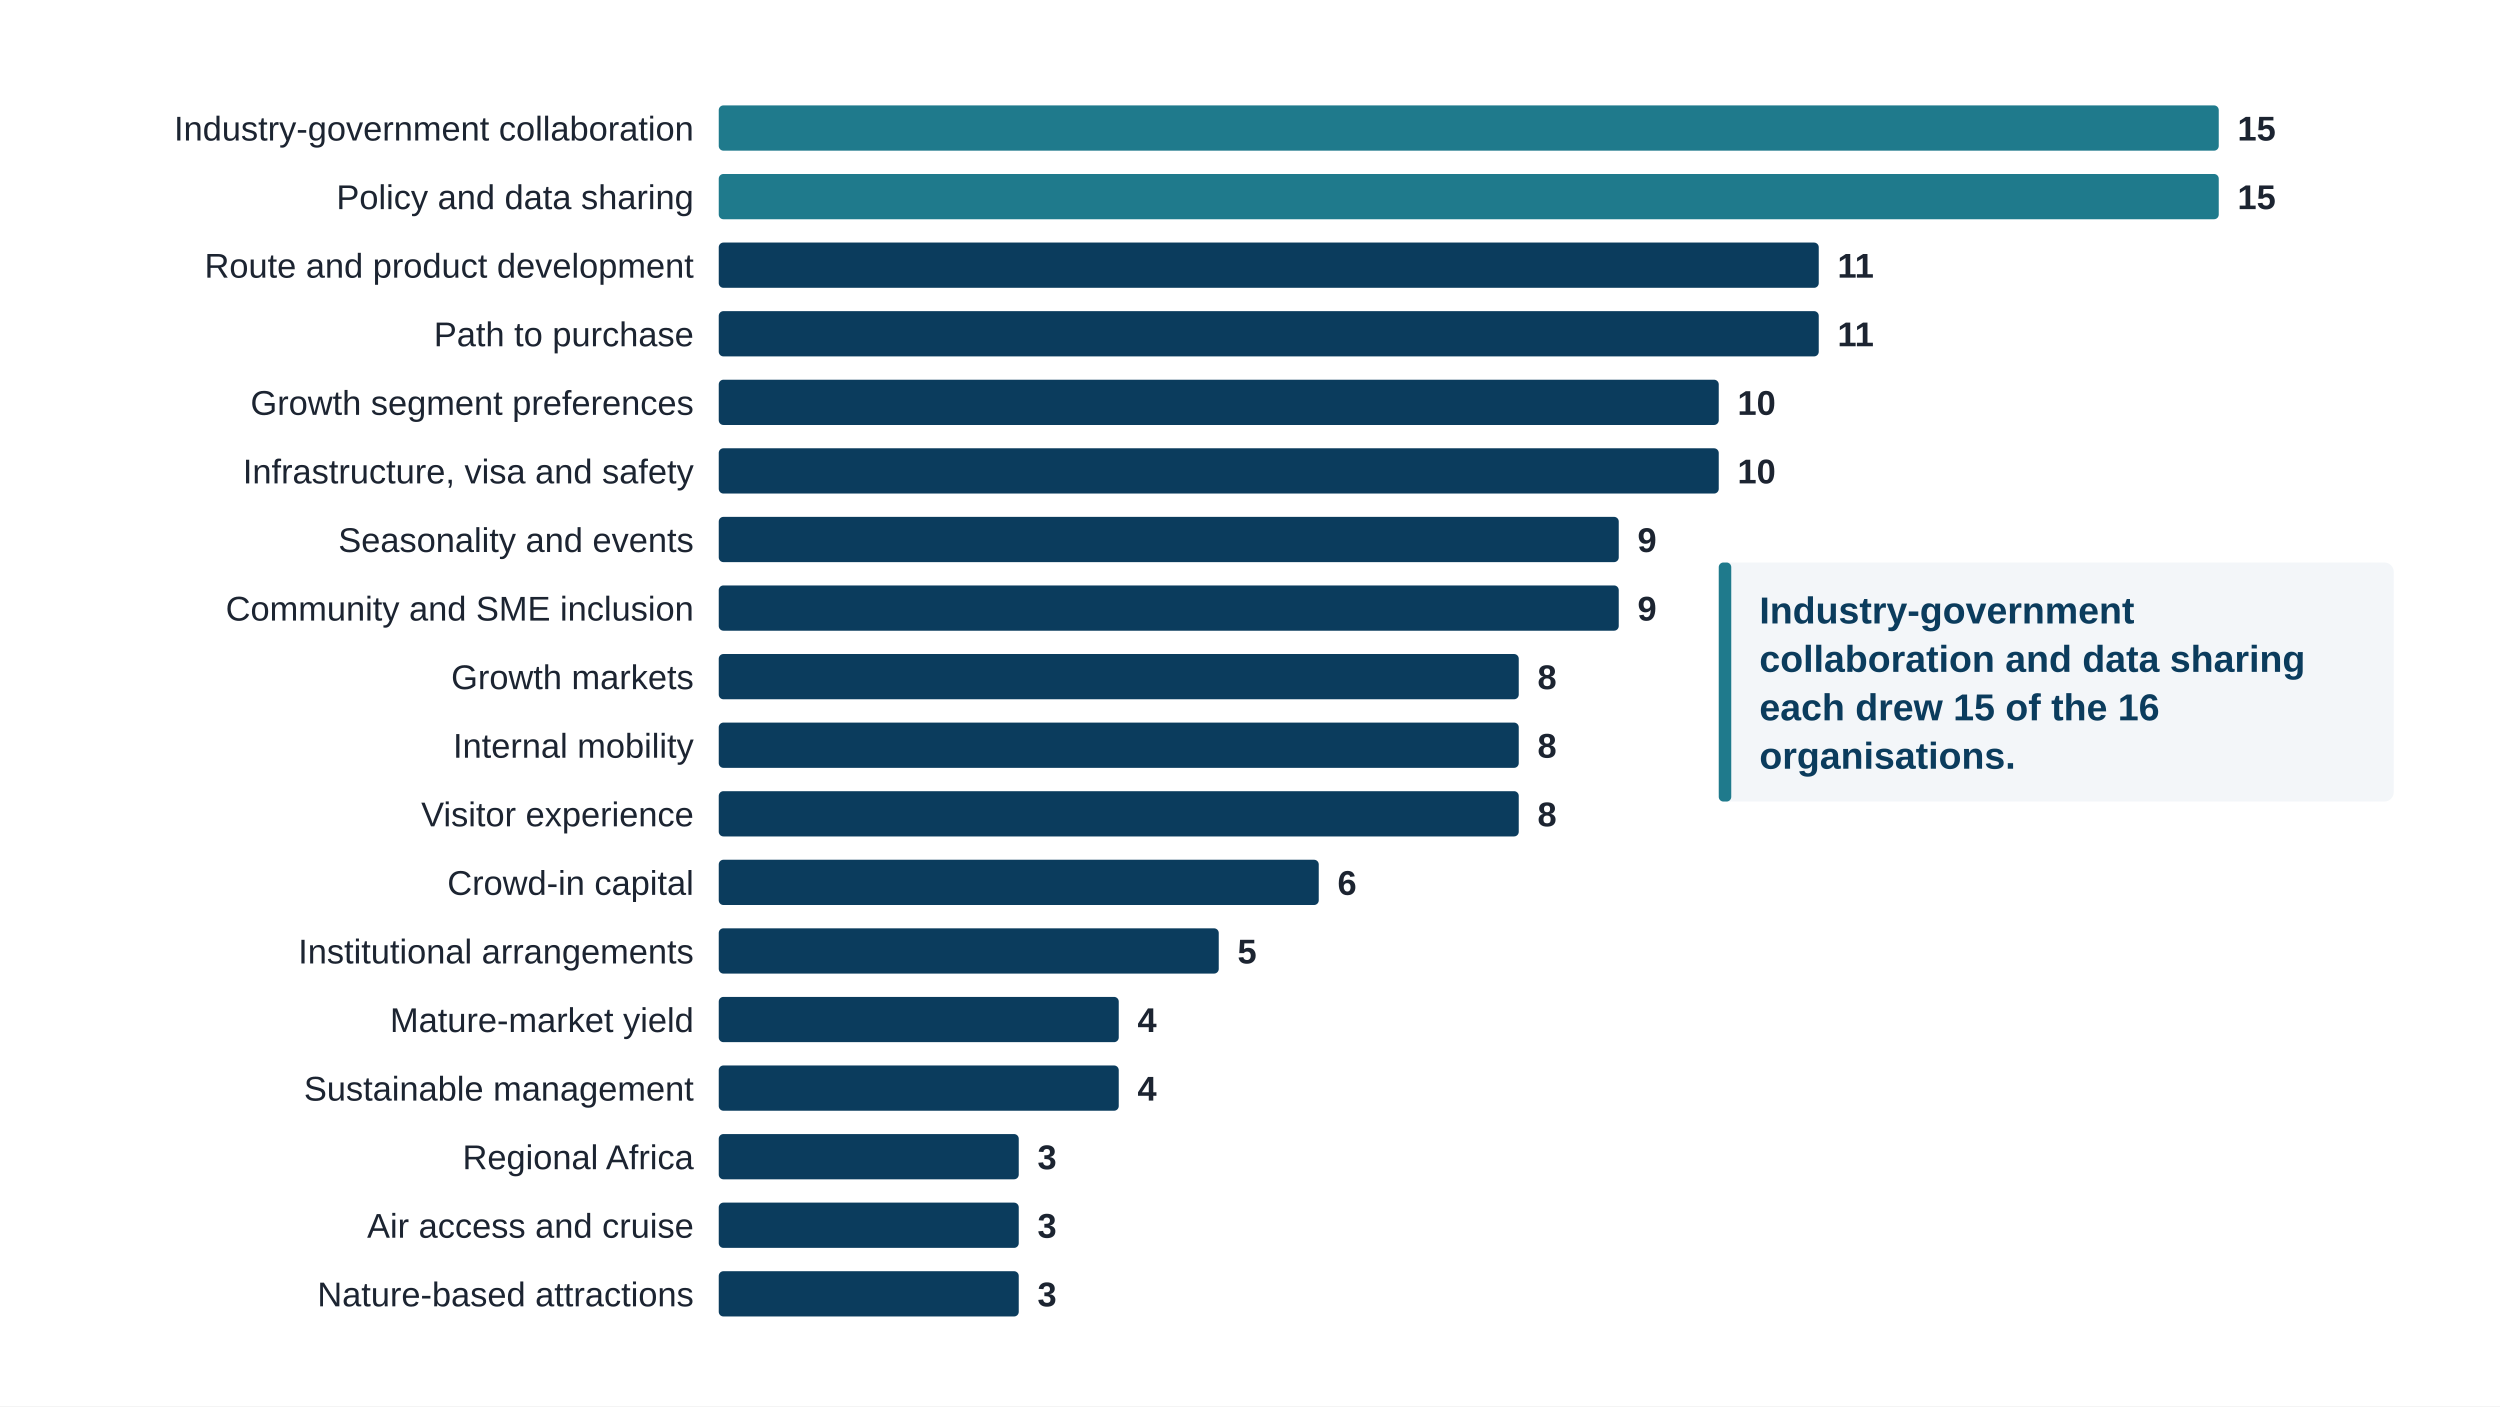
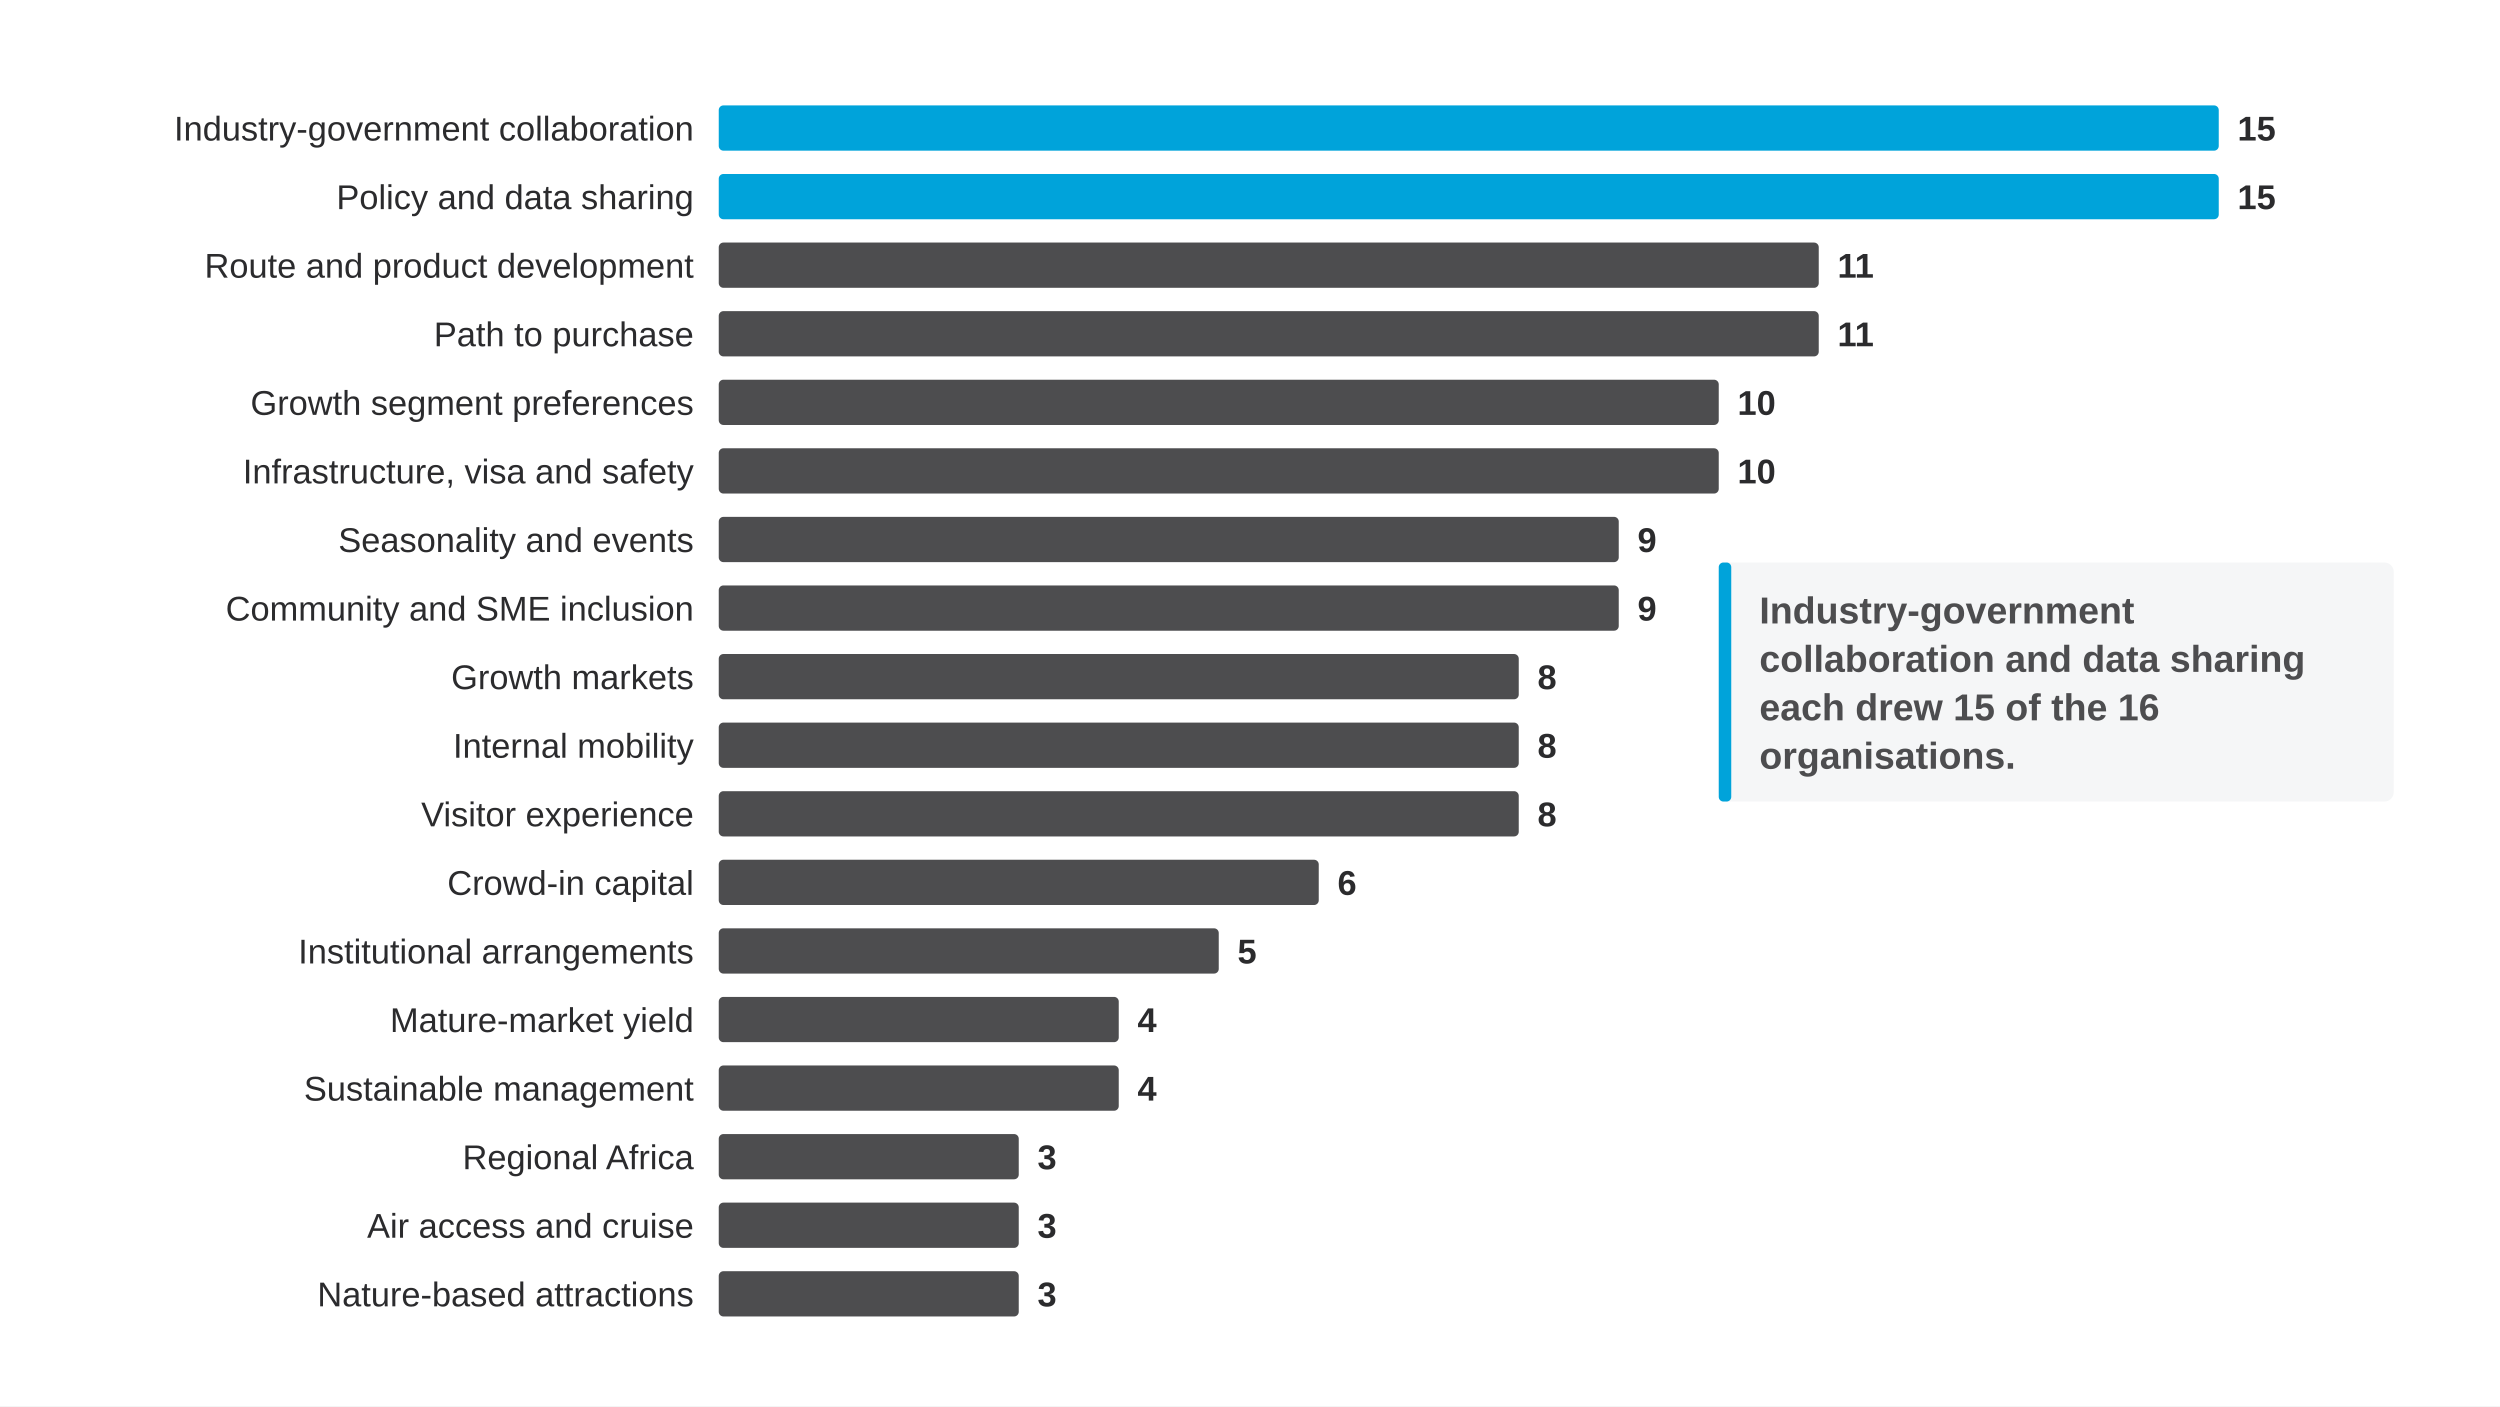
- <svg xmlns="http://www.w3.org/2000/svg" viewBox="0 0 1600 900" width="1600" height="900" font-family="Raleway, Arial, sans-serif">
+ <svg xmlns="http://www.w3.org/2000/svg" viewBox="0 0 1600 900" width="1600" height="900" font-family="Arial, Helvetica, sans-serif">
  <rect width="1600" height="900" fill="#ffffff" />
-   <text x="444" y="89.944" text-anchor="end" font-size="22" fill="#1C2431">Industry-government collaboration</text>
-   <rect x="460" y="67.461" width="960" height="28.967" fill="#1F7A8C" rx="3" />
-   <text x="1432" y="89.944" font-size="22" font-weight="700" fill="#1C2431">15</text>
-   <text x="444" y="133.833" text-anchor="end" font-size="22" fill="#1C2431">Policy and data sharing</text>
-   <rect x="460" y="111.35" width="960" height="28.967" fill="#1F7A8C" rx="3" />
-   <text x="1432" y="133.833" font-size="22" font-weight="700" fill="#1C2431">15</text>
-   <text x="444" y="177.722" text-anchor="end" font-size="22" fill="#1C2431">Route and product development</text>
-   <rect x="460" y="155.239" width="704" height="28.967" fill="#0B3C5D" rx="3" />
-   <text x="1176" y="177.722" font-size="22" font-weight="700" fill="#1C2431">11</text>
-   <text x="444" y="221.611" text-anchor="end" font-size="22" fill="#1C2431">Path to purchase</text>
-   <rect x="460" y="199.128" width="704" height="28.967" fill="#0B3C5D" rx="3" />
-   <text x="1176" y="221.611" font-size="22" font-weight="700" fill="#1C2431">11</text>
-   <text x="444" y="265.5" text-anchor="end" font-size="22" fill="#1C2431">Growth segment preferences</text>
-   <rect x="460" y="243.017" width="640" height="28.967" fill="#0B3C5D" rx="3" />
-   <text x="1112" y="265.5" font-size="22" font-weight="700" fill="#1C2431">10</text>
-   <text x="444" y="309.389" text-anchor="end" font-size="22" fill="#1C2431">Infrastructure, visa and safety</text>
-   <rect x="460" y="286.906" width="640" height="28.967" fill="#0B3C5D" rx="3" />
-   <text x="1112" y="309.389" font-size="22" font-weight="700" fill="#1C2431">10</text>
-   <text x="444" y="353.278" text-anchor="end" font-size="22" fill="#1C2431">Seasonality and events</text>
-   <rect x="460" y="330.794" width="576" height="28.967" fill="#0B3C5D" rx="3" />
-   <text x="1048" y="353.278" font-size="22" font-weight="700" fill="#1C2431">9</text>
-   <text x="444" y="397.167" text-anchor="end" font-size="22" fill="#1C2431">Community and SME inclusion</text>
-   <rect x="460" y="374.683" width="576" height="28.967" fill="#0B3C5D" rx="3" />
-   <text x="1048" y="397.167" font-size="22" font-weight="700" fill="#1C2431">9</text>
-   <text x="444" y="441.056" text-anchor="end" font-size="22" fill="#1C2431">Growth markets</text>
-   <rect x="460" y="418.572" width="512" height="28.967" fill="#0B3C5D" rx="3" />
-   <text x="984" y="441.056" font-size="22" font-weight="700" fill="#1C2431">8</text>
-   <text x="444" y="484.944" text-anchor="end" font-size="22" fill="#1C2431">Internal mobility</text>
-   <rect x="460" y="462.461" width="512" height="28.967" fill="#0B3C5D" rx="3" />
-   <text x="984" y="484.944" font-size="22" font-weight="700" fill="#1C2431">8</text>
-   <text x="444" y="528.833" text-anchor="end" font-size="22" fill="#1C2431">Visitor experience</text>
-   <rect x="460" y="506.35" width="512" height="28.967" fill="#0B3C5D" rx="3" />
-   <text x="984" y="528.833" font-size="22" font-weight="700" fill="#1C2431">8</text>
-   <text x="444" y="572.722" text-anchor="end" font-size="22" fill="#1C2431">Crowd-in capital</text>
-   <rect x="460" y="550.239" width="384" height="28.967" fill="#0B3C5D" rx="3" />
-   <text x="856" y="572.722" font-size="22" font-weight="700" fill="#1C2431">6</text>
-   <text x="444" y="616.611" text-anchor="end" font-size="22" fill="#1C2431">Institutional arrangements</text>
-   <rect x="460" y="594.128" width="320" height="28.967" fill="#0B3C5D" rx="3" />
-   <text x="792" y="616.611" font-size="22" font-weight="700" fill="#1C2431">5</text>
-   <text x="444" y="660.5" text-anchor="end" font-size="22" fill="#1C2431">Mature-market yield</text>
-   <rect x="460" y="638.017" width="256" height="28.967" fill="#0B3C5D" rx="3" />
-   <text x="728" y="660.5" font-size="22" font-weight="700" fill="#1C2431">4</text>
-   <text x="444" y="704.389" text-anchor="end" font-size="22" fill="#1C2431">Sustainable management</text>
-   <rect x="460" y="681.906" width="256" height="28.967" fill="#0B3C5D" rx="3" />
-   <text x="728" y="704.389" font-size="22" font-weight="700" fill="#1C2431">4</text>
-   <text x="444" y="748.278" text-anchor="end" font-size="22" fill="#1C2431">Regional Africa</text>
-   <rect x="460" y="725.794" width="192" height="28.967" fill="#0B3C5D" rx="3" />
-   <text x="664" y="748.278" font-size="22" font-weight="700" fill="#1C2431">3</text>
-   <text x="444" y="792.167" text-anchor="end" font-size="22" fill="#1C2431">Air access and cruise</text>
-   <rect x="460" y="769.683" width="192" height="28.967" fill="#0B3C5D" rx="3" />
-   <text x="664" y="792.167" font-size="22" font-weight="700" fill="#1C2431">3</text>
-   <text x="444" y="836.056" text-anchor="end" font-size="22" fill="#1C2431">Nature-based attractions</text>
-   <rect x="460" y="813.572" width="192" height="28.967" fill="#0B3C5D" rx="3" />
-   <text x="664" y="836.056" font-size="22" font-weight="700" fill="#1C2431">3</text>
+   <text x="444" y="89.944" text-anchor="end" font-size="22" fill="#2B2B2D">Industry-government collaboration</text>
+   <rect x="460" y="67.461" width="960" height="28.967" fill="#00A3DA" rx="3" />
+   <text x="1432" y="89.944" font-size="22" font-weight="700" fill="#2B2B2D">15</text>
+   <text x="444" y="133.833" text-anchor="end" font-size="22" fill="#2B2B2D">Policy and data sharing</text>
+   <rect x="460" y="111.35" width="960" height="28.967" fill="#00A3DA" rx="3" />
+   <text x="1432" y="133.833" font-size="22" font-weight="700" fill="#2B2B2D">15</text>
+   <text x="444" y="177.722" text-anchor="end" font-size="22" fill="#2B2B2D">Route and product development</text>
+   <rect x="460" y="155.239" width="704" height="28.967" fill="#4D4D4F" rx="3" />
+   <text x="1176" y="177.722" font-size="22" font-weight="700" fill="#2B2B2D">11</text>
+   <text x="444" y="221.611" text-anchor="end" font-size="22" fill="#2B2B2D">Path to purchase</text>
+   <rect x="460" y="199.128" width="704" height="28.967" fill="#4D4D4F" rx="3" />
+   <text x="1176" y="221.611" font-size="22" font-weight="700" fill="#2B2B2D">11</text>
+   <text x="444" y="265.5" text-anchor="end" font-size="22" fill="#2B2B2D">Growth segment preferences</text>
+   <rect x="460" y="243.017" width="640" height="28.967" fill="#4D4D4F" rx="3" />
+   <text x="1112" y="265.5" font-size="22" font-weight="700" fill="#2B2B2D">10</text>
+   <text x="444" y="309.389" text-anchor="end" font-size="22" fill="#2B2B2D">Infrastructure, visa and safety</text>
+   <rect x="460" y="286.906" width="640" height="28.967" fill="#4D4D4F" rx="3" />
+   <text x="1112" y="309.389" font-size="22" font-weight="700" fill="#2B2B2D">10</text>
+   <text x="444" y="353.278" text-anchor="end" font-size="22" fill="#2B2B2D">Seasonality and events</text>
+   <rect x="460" y="330.794" width="576" height="28.967" fill="#4D4D4F" rx="3" />
+   <text x="1048" y="353.278" font-size="22" font-weight="700" fill="#2B2B2D">9</text>
+   <text x="444" y="397.167" text-anchor="end" font-size="22" fill="#2B2B2D">Community and SME inclusion</text>
+   <rect x="460" y="374.683" width="576" height="28.967" fill="#4D4D4F" rx="3" />
+   <text x="1048" y="397.167" font-size="22" font-weight="700" fill="#2B2B2D">9</text>
+   <text x="444" y="441.056" text-anchor="end" font-size="22" fill="#2B2B2D">Growth markets</text>
+   <rect x="460" y="418.572" width="512" height="28.967" fill="#4D4D4F" rx="3" />
+   <text x="984" y="441.056" font-size="22" font-weight="700" fill="#2B2B2D">8</text>
+   <text x="444" y="484.944" text-anchor="end" font-size="22" fill="#2B2B2D">Internal mobility</text>
+   <rect x="460" y="462.461" width="512" height="28.967" fill="#4D4D4F" rx="3" />
+   <text x="984" y="484.944" font-size="22" font-weight="700" fill="#2B2B2D">8</text>
+   <text x="444" y="528.833" text-anchor="end" font-size="22" fill="#2B2B2D">Visitor experience</text>
+   <rect x="460" y="506.35" width="512" height="28.967" fill="#4D4D4F" rx="3" />
+   <text x="984" y="528.833" font-size="22" font-weight="700" fill="#2B2B2D">8</text>
+   <text x="444" y="572.722" text-anchor="end" font-size="22" fill="#2B2B2D">Crowd-in capital</text>
+   <rect x="460" y="550.239" width="384" height="28.967" fill="#4D4D4F" rx="3" />
+   <text x="856" y="572.722" font-size="22" font-weight="700" fill="#2B2B2D">6</text>
+   <text x="444" y="616.611" text-anchor="end" font-size="22" fill="#2B2B2D">Institutional arrangements</text>
+   <rect x="460" y="594.128" width="320" height="28.967" fill="#4D4D4F" rx="3" />
+   <text x="792" y="616.611" font-size="22" font-weight="700" fill="#2B2B2D">5</text>
+   <text x="444" y="660.5" text-anchor="end" font-size="22" fill="#2B2B2D">Mature-market yield</text>
+   <rect x="460" y="638.017" width="256" height="28.967" fill="#4D4D4F" rx="3" />
+   <text x="728" y="660.5" font-size="22" font-weight="700" fill="#2B2B2D">4</text>
+   <text x="444" y="704.389" text-anchor="end" font-size="22" fill="#2B2B2D">Sustainable management</text>
+   <rect x="460" y="681.906" width="256" height="28.967" fill="#4D4D4F" rx="3" />
+   <text x="728" y="704.389" font-size="22" font-weight="700" fill="#2B2B2D">4</text>
+   <text x="444" y="748.278" text-anchor="end" font-size="22" fill="#2B2B2D">Regional Africa</text>
+   <rect x="460" y="725.794" width="192" height="28.967" fill="#4D4D4F" rx="3" />
+   <text x="664" y="748.278" font-size="22" font-weight="700" fill="#2B2B2D">3</text>
+   <text x="444" y="792.167" text-anchor="end" font-size="22" fill="#2B2B2D">Air access and cruise</text>
+   <rect x="460" y="769.683" width="192" height="28.967" fill="#4D4D4F" rx="3" />
+   <text x="664" y="792.167" font-size="22" font-weight="700" fill="#2B2B2D">3</text>
+   <text x="444" y="836.056" text-anchor="end" font-size="22" fill="#2B2B2D">Nature-based attractions</text>
+   <rect x="460" y="813.572" width="192" height="28.967" fill="#4D4D4F" rx="3" />
+   <text x="664" y="836.056" font-size="22" font-weight="700" fill="#2B2B2D">3</text>
  <g class="callout">
-     <rect x="1100" y="360" width="432" height="153" rx="6" fill="#F3F6F9" />
-     <rect x="1100" y="360" width="8" height="153" rx="3" fill="#1F7A8C" />
-     <text x="1126" y="399" font-size="24" font-weight="700" fill="#0B3C5D">Industry-government</text>
-     <text x="1126" y="430" font-size="24" font-weight="700" fill="#0B3C5D">collaboration and data sharing</text>
-     <text x="1126" y="461" font-size="24" font-weight="700" fill="#0B3C5D">each drew 15 of the 16</text>
-     <text x="1126" y="492" font-size="24" font-weight="700" fill="#0B3C5D">organisations.</text>
+     <rect x="1100" y="360" width="432" height="153" rx="6" fill="#F5F6F7" />
+     <rect x="1100" y="360" width="8" height="153" rx="3" fill="#00A3DA" />
+     <text x="1126" y="399" font-size="24" font-weight="700" fill="#4D4D4F">Industry-government</text>
+     <text x="1126" y="430" font-size="24" font-weight="700" fill="#4D4D4F">collaboration and data sharing</text>
+     <text x="1126" y="461" font-size="24" font-weight="700" fill="#4D4D4F">each drew 15 of the 16</text>
+     <text x="1126" y="492" font-size="24" font-weight="700" fill="#4D4D4F">organisations.</text>
  </g>
</svg>
